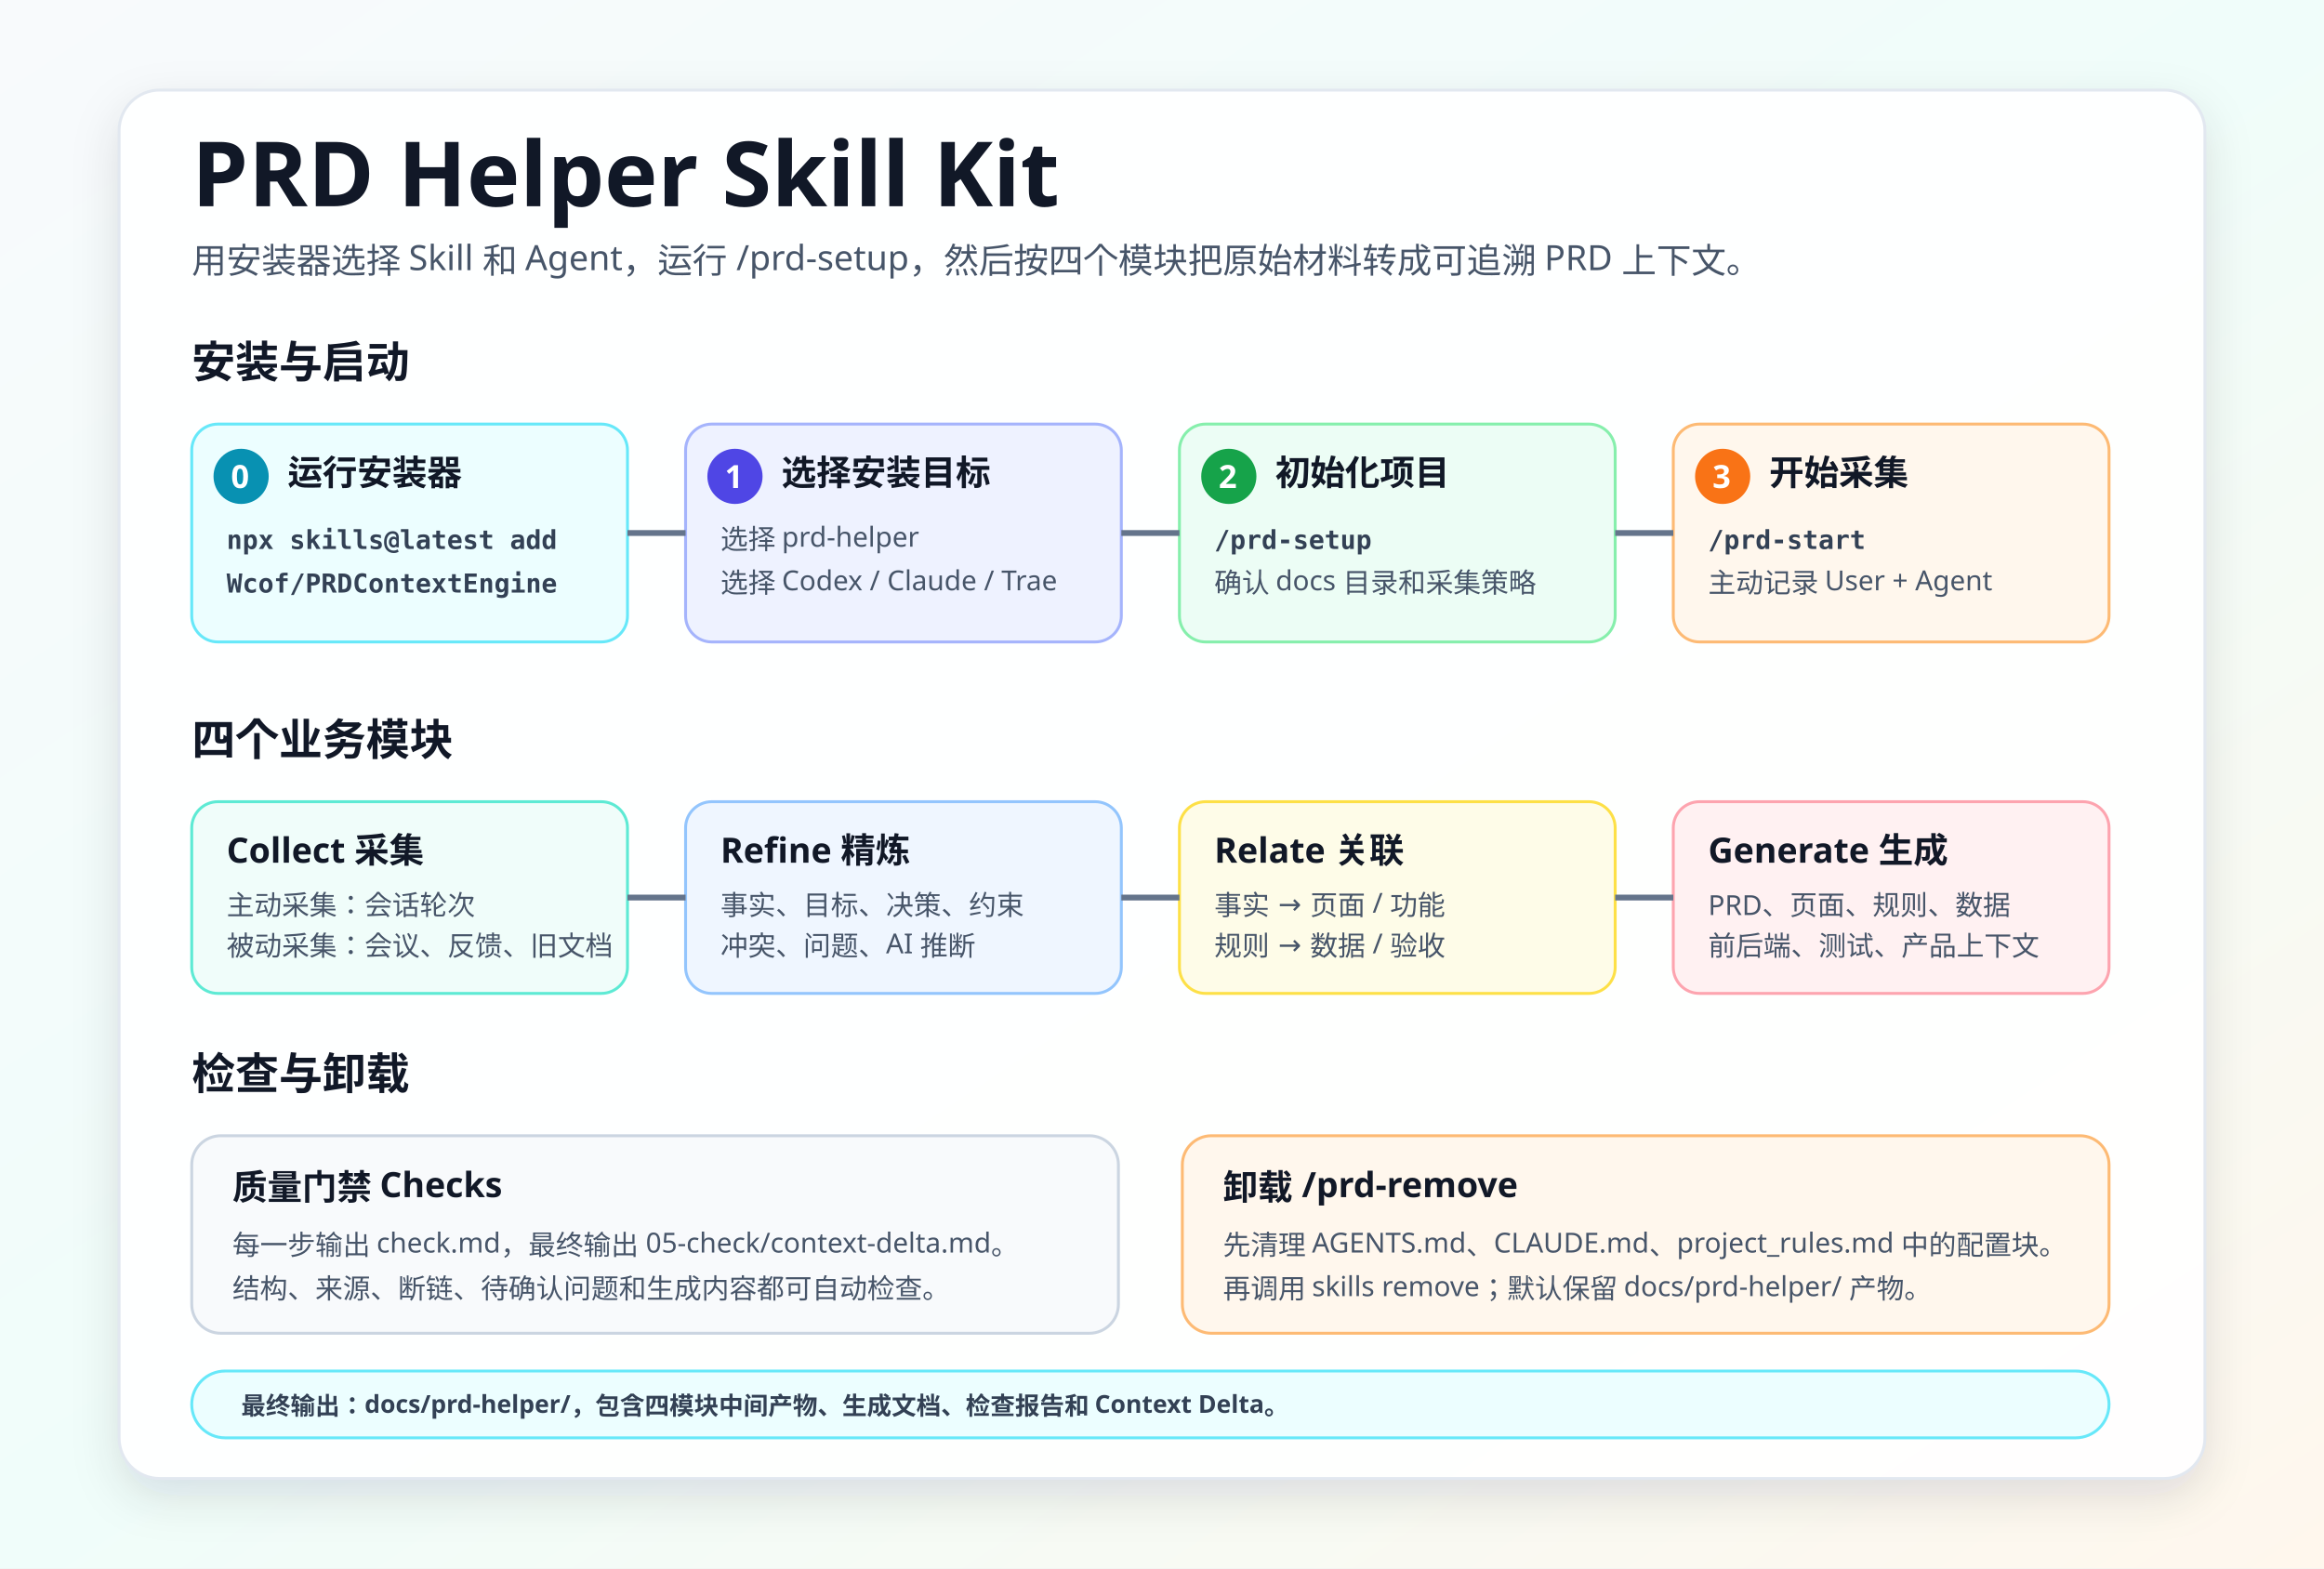
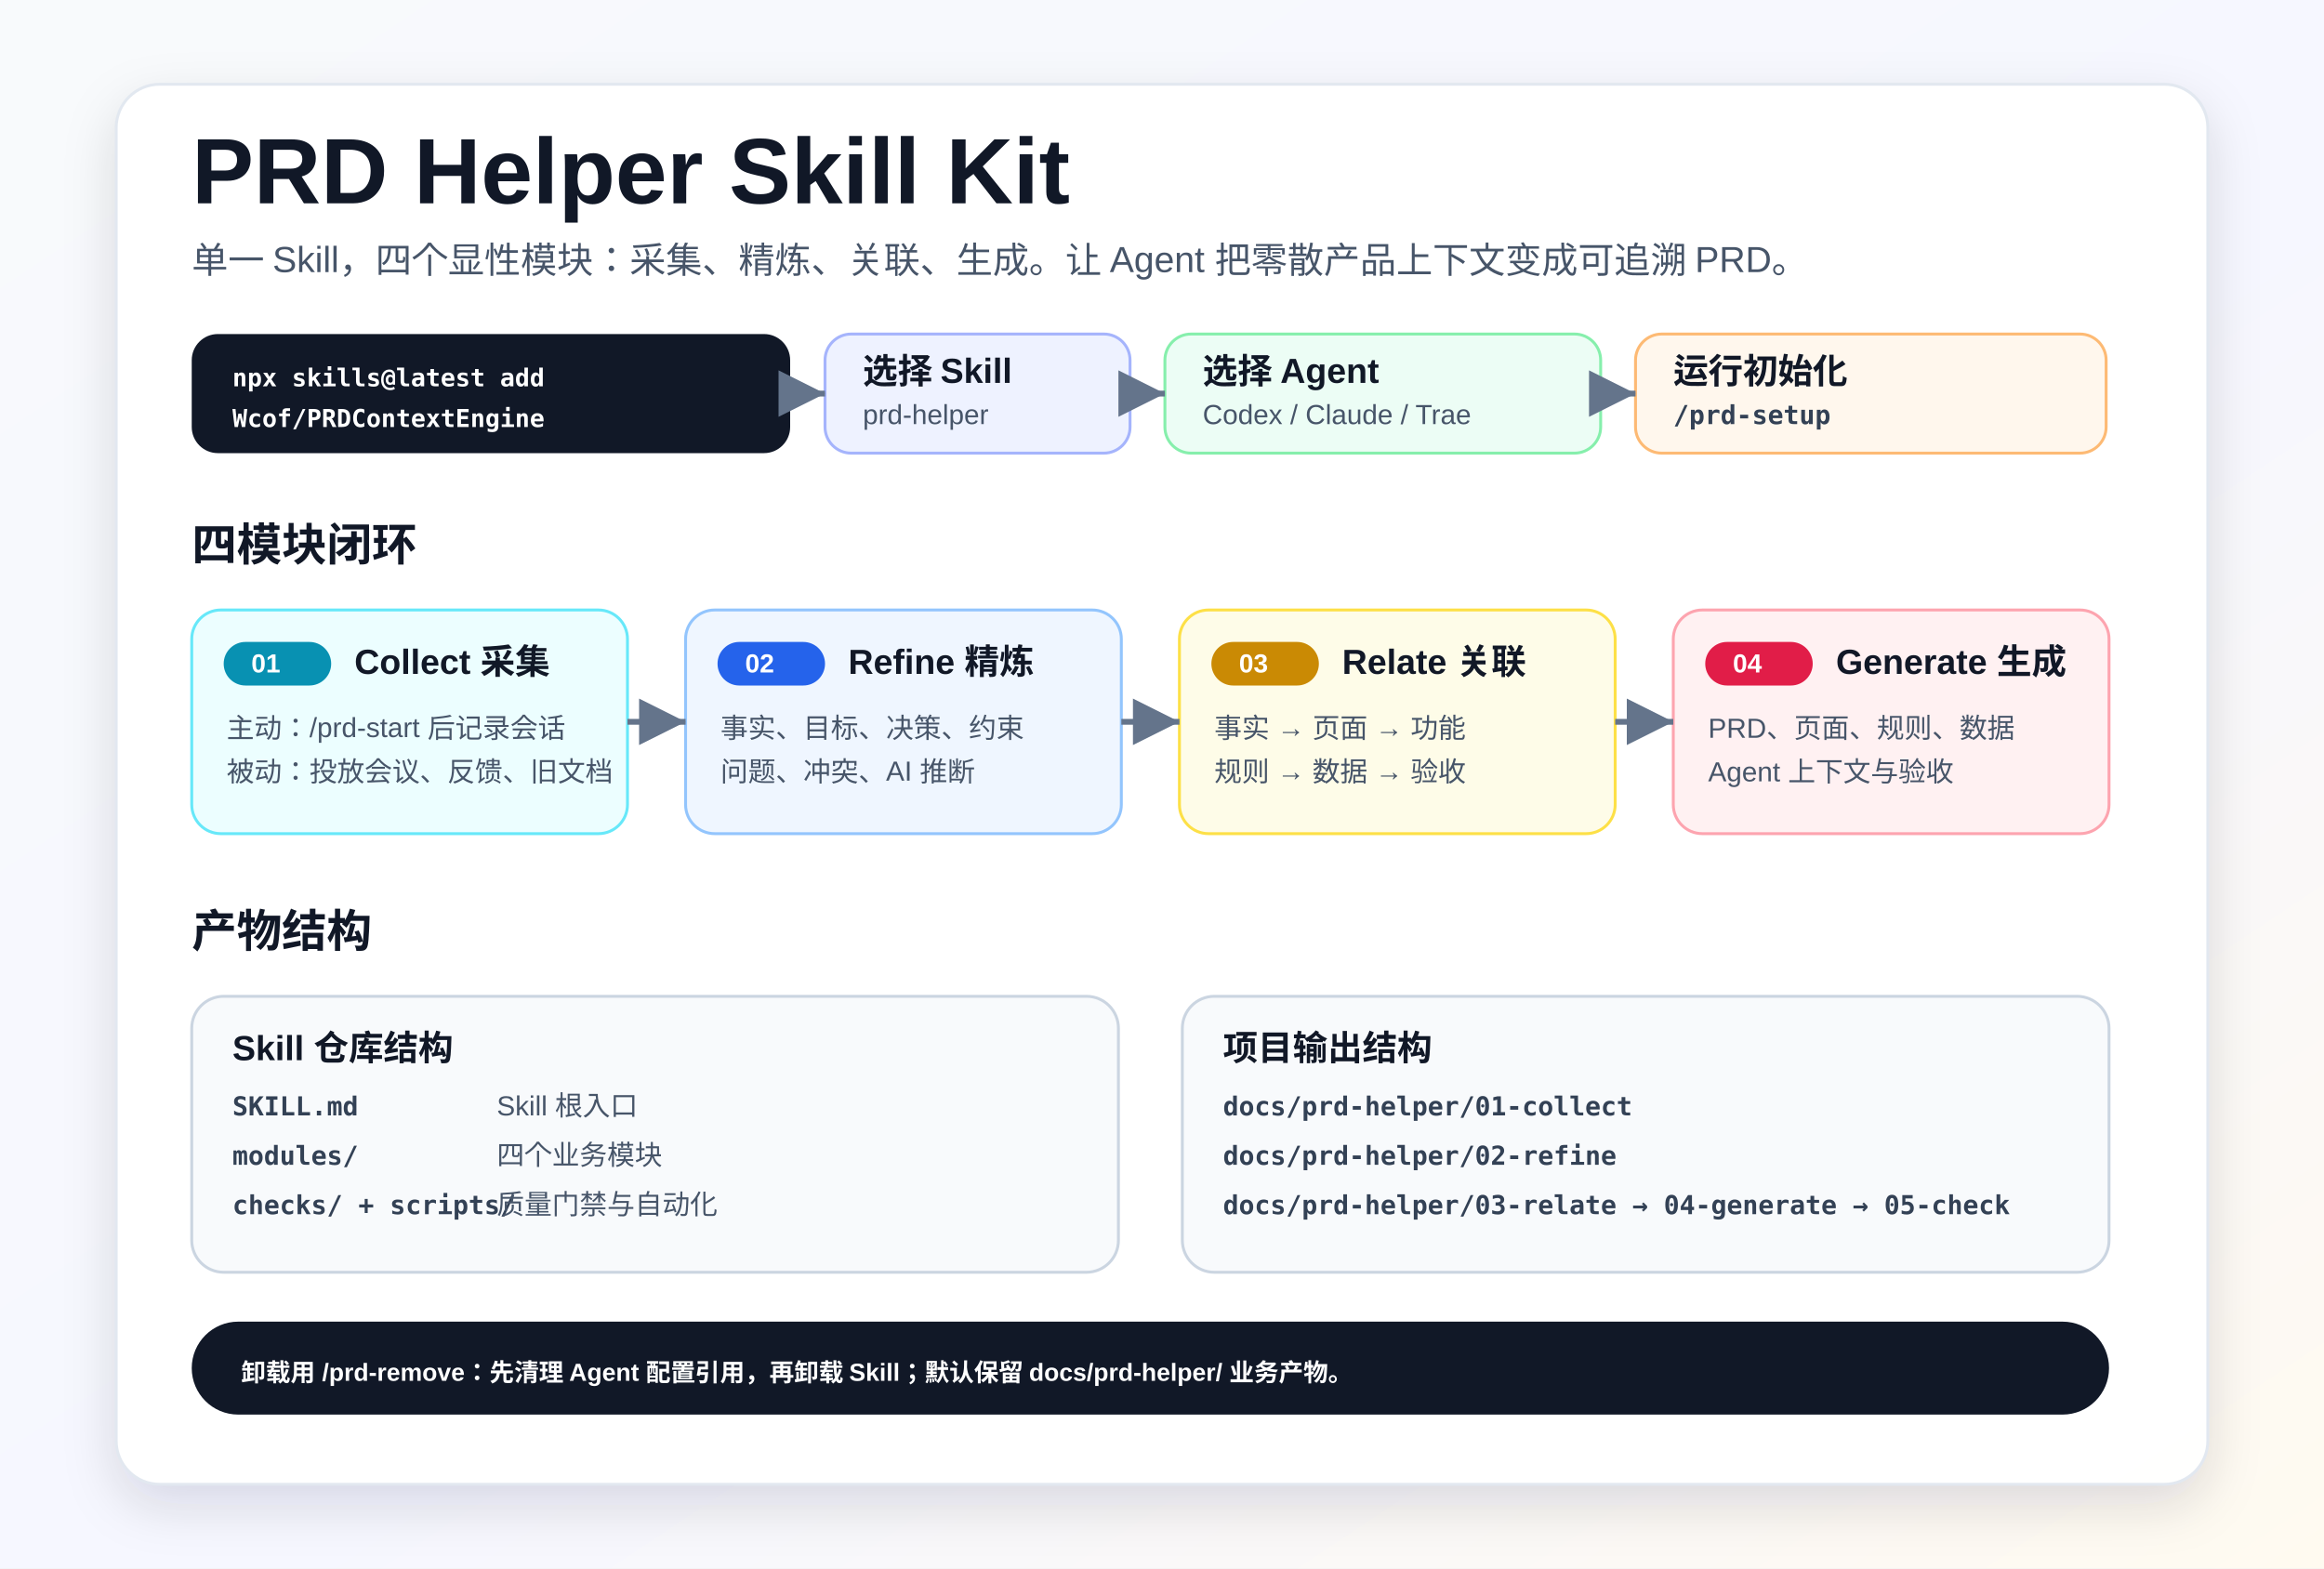
- <svg xmlns="http://www.w3.org/2000/svg" width="1600" height="1080" viewBox="0 0 1600 1080" role="img" aria-label="一张图教会你 PRD Helper 安装与四模块流程">
+ <svg xmlns="http://www.w3.org/2000/svg" width="1600" height="1080" viewBox="0 0 1600 1080" role="img" aria-label="PRD Helper Skill Kit overview">
  <defs>
    <linearGradient id="bg" x1="0" y1="0" x2="1" y2="1">
      <stop offset="0%" stop-color="#f8fafc" />
-       <stop offset="50%" stop-color="#f0fdfa" />
-       <stop offset="100%" stop-color="#fff7ed" />
+       <stop offset="56%" stop-color="#f6f7ff" />
+       <stop offset="100%" stop-color="#fffaf0" />
    </linearGradient>
    <filter id="shadow" x="-20%" y="-20%" width="140%" height="140%">
-       <feDropShadow dx="0" dy="12" stdDeviation="16" flood-color="#0f172a" flood-opacity="0.13" />
+       <feDropShadow dx="0" dy="14" stdDeviation="18" flood-color="#0f172a" flood-opacity="0.14" />
    </filter>
+     <marker id="arrow" markerWidth="12" markerHeight="12" refX="10" refY="6" orient="auto">
+       <path d="M2 2 L10 6 L2 10 Z" fill="#64748b" />
+     </marker>
    <style>
-       .title { font: 800 62px "PingFang SC", "Microsoft YaHei", sans-serif; fill: #111827; letter-spacing: 0; }
-       .sub { font: 500 24px "PingFang SC", "Microsoft YaHei", sans-serif; fill: #475569; letter-spacing: 0; }
-       .section { font: 800 30px "PingFang SC", "Microsoft YaHei", sans-serif; fill: #111827; letter-spacing: 0; }
-       .label { font: 800 24px "PingFang SC", "Microsoft YaHei", sans-serif; fill: #111827; letter-spacing: 0; }
-       .body { font: 500 19px "PingFang SC", "Microsoft YaHei", sans-serif; fill: #475569; letter-spacing: 0; }
-       .small { font: 600 17px "PingFang SC", "Microsoft YaHei", sans-serif; fill: #334155; letter-spacing: 0; }
+       .title { font: 800 64px "PingFang SC", "Microsoft YaHei", Arial, sans-serif; fill: #111827; letter-spacing: 0; }
+       .subtitle { font: 500 25px "PingFang SC", "Microsoft YaHei", Arial, sans-serif; fill: #475569; letter-spacing: 0; }
+       .section { font: 800 31px "PingFang SC", "Microsoft YaHei", Arial, sans-serif; fill: #111827; letter-spacing: 0; }
+       .label { font: 800 24px "PingFang SC", "Microsoft YaHei", Arial, sans-serif; fill: #111827; letter-spacing: 0; }
+       .body { font: 500 19px "PingFang SC", "Microsoft YaHei", Arial, sans-serif; fill: #475569; letter-spacing: 0; }
+       .small { font: 600 17px "PingFang SC", "Microsoft YaHei", Arial, sans-serif; fill: #334155; letter-spacing: 0; }
      .mono { font: 700 18px "SFMono-Regular", Consolas, monospace; fill: #334155; letter-spacing: 0; }
-       .white { fill: #ffffff; }
-       .num { font: 800 22px "PingFang SC", "Microsoft YaHei", sans-serif; fill: #ffffff; letter-spacing: 0; }
+       .monoWhite { font: 800 17px "SFMono-Regular", Consolas, monospace; fill: #ffffff; letter-spacing: 0; }
+       .badge { font: 800 18px "PingFang SC", "Microsoft YaHei", Arial, sans-serif; fill: #ffffff; letter-spacing: 0; }
    </style>
  </defs>
  <rect width="1600" height="1080" fill="url(#bg)" />
-   <rect x="82" y="62" width="1436" height="956" rx="28" fill="#ffffff" opacity="0.92" filter="url(#shadow)" />
-   <rect x="82" y="62" width="1436" height="956" rx="28" fill="none" stroke="#e2e8f0" stroke-width="2" />
-   <text x="132" y="142" class="title">PRD Helper Skill Kit</text>
-   <text x="132" y="188" class="sub">用安装器选择 Skill 和 Agent，运行 /prd-setup，然后按四个模块把原始材料转成可追溯 PRD 上下文。</text>
-   <text x="132" y="260" class="section">安装与启动</text>
-   <g transform="translate(132 292)">
-     <rect x="0" y="0" width="300" height="150" rx="18" fill="#ecfeff" stroke="#67e8f9" stroke-width="2" />
-     <circle cx="34" cy="36" r="19" fill="#0891b2" />
-     <text x="27" y="44" class="num">0</text>
-     <text x="66" y="42" class="label">运行安装器</text>
-     <text x="24" y="86" class="mono">npx skills@latest add</text>
-     <text x="24" y="116" class="mono">Wcof/PRDContextEngine</text>
-     <rect x="340" y="0" width="300" height="150" rx="18" fill="#eef2ff" stroke="#a5b4fc" stroke-width="2" />
-     <circle cx="374" cy="36" r="19" fill="#4f46e5" />
-     <text x="367" y="44" class="num">1</text>
-     <text x="406" y="42" class="label">选择安装目标</text>
-     <text x="364" y="86" class="body">选择 prd-helper</text>
-     <text x="364" y="116" class="body">选择 Codex / Claude / Trae</text>
-     <rect x="680" y="0" width="300" height="150" rx="18" fill="#ecfdf5" stroke="#86efac" stroke-width="2" />
-     <circle cx="714" cy="36" r="19" fill="#16a34a" />
-     <text x="707" y="44" class="num">2</text>
-     <text x="746" y="42" class="label">初始化项目</text>
-     <text x="704" y="86" class="mono">/prd-setup</text>
-     <text x="704" y="116" class="body">确认 docs 目录和采集策略</text>
-     <rect x="1020" y="0" width="300" height="150" rx="18" fill="#fff7ed" stroke="#fdba74" stroke-width="2" />
-     <circle cx="1054" cy="36" r="19" fill="#f97316" />
-     <text x="1047" y="44" class="num">3</text>
-     <text x="1086" y="42" class="label">开始采集</text>
-     <text x="1044" y="86" class="mono">/prd-start</text>
-     <text x="1044" y="116" class="body">主动记录 User + Agent</text>
-     <path d="M300 75 L340 75" stroke="#64748b" stroke-width="4" />
-     <path d="M640 75 L680 75" stroke="#64748b" stroke-width="4" />
-     <path d="M980 75 L1020 75" stroke="#64748b" stroke-width="4" />
+   <rect x="80" y="58" width="1440" height="964" rx="30" fill="#ffffff" opacity="0.96" filter="url(#shadow)" />
+   <rect x="80" y="58" width="1440" height="964" rx="30" fill="none" stroke="#e2e8f0" stroke-width="2" />
+   <text x="132" y="140" class="title">PRD Helper Skill Kit</text>
+   <text x="132" y="188" class="subtitle">单一 Skill，四个显性模块：采集、精炼、关联、生成。让 Agent 把零散产品上下文变成可追溯 PRD。</text>
+   <g transform="translate(132 230)">
+     <rect x="0" y="0" width="412" height="82" rx="18" fill="#111827" />
+     <text x="28" y="36" class="monoWhite">npx skills@latest add</text>
+     <text x="28" y="64" class="monoWhite">Wcof/PRDContextEngine</text>
+     <rect x="436" y="0" width="210" height="82" rx="18" fill="#eef2ff" stroke="#a5b4fc" stroke-width="2" />
+     <text x="462" y="34" class="label">选择 Skill</text>
+     <text x="462" y="62" class="body">prd-helper</text>
+     <rect x="670" y="0" width="300" height="82" rx="18" fill="#ecfdf5" stroke="#86efac" stroke-width="2" />
+     <text x="696" y="34" class="label">选择 Agent</text>
+     <text x="696" y="62" class="body">Codex / Claude / Trae</text>
+     <rect x="994" y="0" width="324" height="82" rx="18" fill="#fff7ed" stroke="#fdba74" stroke-width="2" />
+     <text x="1020" y="34" class="label">运行初始化</text>
+     <text x="1020" y="62" class="mono">/prd-setup</text>
+     <path d="M412 41 L436 41" stroke="#64748b" stroke-width="4" marker-end="url(#arrow)" />
+     <path d="M646 41 L670 41" stroke="#64748b" stroke-width="4" marker-end="url(#arrow)" />
+     <path d="M970 41 L994 41" stroke="#64748b" stroke-width="4" marker-end="url(#arrow)" />
  </g>
-   <text x="132" y="520" class="section">四个业务模块</text>
-   <g transform="translate(132 552)">
-     <rect x="0" y="0" width="300" height="132" rx="18" fill="#f0fdfa" stroke="#5eead4" stroke-width="2" />
-     <text x="24" y="42" class="label">Collect 采集</text>
-     <text x="24" y="78" class="body">主动采集：会话轮次</text>
-     <text x="24" y="106" class="body">被动采集：会议、反馈、旧文档</text>
-     <rect x="340" y="0" width="300" height="132" rx="18" fill="#eff6ff" stroke="#93c5fd" stroke-width="2" />
-     <text x="364" y="42" class="label">Refine 精炼</text>
-     <text x="364" y="78" class="body">事实、目标、决策、约束</text>
-     <text x="364" y="106" class="body">冲突、问题、AI 推断</text>
-     <rect x="680" y="0" width="300" height="132" rx="18" fill="#fefce8" stroke="#fde047" stroke-width="2" />
-     <text x="704" y="42" class="label">Relate 关联</text>
-     <text x="704" y="78" class="body">事实 → 页面 / 功能</text>
-     <text x="704" y="106" class="body">规则 → 数据 / 验收</text>
-     <rect x="1020" y="0" width="300" height="132" rx="18" fill="#fff1f2" stroke="#fda4af" stroke-width="2" />
-     <text x="1044" y="42" class="label">Generate 生成</text>
-     <text x="1044" y="78" class="body">PRD、页面、规则、数据</text>
-     <text x="1044" y="106" class="body">前后端、测试、产品上下文</text>
-     <path d="M300 66 L340 66" stroke="#64748b" stroke-width="4" />
-     <path d="M640 66 L680 66" stroke="#64748b" stroke-width="4" />
-     <path d="M980 66 L1020 66" stroke="#64748b" stroke-width="4" />
+   <text x="132" y="386" class="section">四模块闭环</text>
+   <g transform="translate(132 420)">
+     <rect x="0" y="0" width="300" height="154" rx="20" fill="#ecfeff" stroke="#67e8f9" stroke-width="2" />
+     <rect x="22" y="22" width="74" height="30" rx="15" fill="#0891b2" />
+     <text x="41" y="43" class="badge">01</text>
+     <text x="112" y="44" class="label">Collect 采集</text>
+     <text x="24" y="88" class="body">主动：/prd-start 后记录会话</text>
+     <text x="24" y="118" class="body">被动：投放会议、反馈、旧文档</text>
+     <rect x="340" y="0" width="300" height="154" rx="20" fill="#eff6ff" stroke="#93c5fd" stroke-width="2" />
+     <rect x="362" y="22" width="74" height="30" rx="15" fill="#2563eb" />
+     <text x="381" y="43" class="badge">02</text>
+     <text x="452" y="44" class="label">Refine 精炼</text>
+     <text x="364" y="88" class="body">事实、目标、决策、约束</text>
+     <text x="364" y="118" class="body">问题、冲突、AI 推断</text>
+     <rect x="680" y="0" width="300" height="154" rx="20" fill="#fefce8" stroke="#fde047" stroke-width="2" />
+     <rect x="702" y="22" width="74" height="30" rx="15" fill="#ca8a04" />
+     <text x="721" y="43" class="badge">03</text>
+     <text x="792" y="44" class="label">Relate 关联</text>
+     <text x="704" y="88" class="body">事实 → 页面 → 功能</text>
+     <text x="704" y="118" class="body">规则 → 数据 → 验收</text>
+     <rect x="1020" y="0" width="300" height="154" rx="20" fill="#fff1f2" stroke="#fda4af" stroke-width="2" />
+     <rect x="1042" y="22" width="74" height="30" rx="15" fill="#e11d48" />
+     <text x="1061" y="43" class="badge">04</text>
+     <text x="1132" y="44" class="label">Generate 生成</text>
+     <text x="1044" y="88" class="body">PRD、页面、规则、数据</text>
+     <text x="1044" y="118" class="body">Agent 上下文与验收</text>
+     <path d="M300 77 L340 77" stroke="#64748b" stroke-width="4" marker-end="url(#arrow)" />
+     <path d="M640 77 L680 77" stroke="#64748b" stroke-width="4" marker-end="url(#arrow)" />
+     <path d="M980 77 L1020 77" stroke="#64748b" stroke-width="4" marker-end="url(#arrow)" />
  </g>
-   <text x="132" y="750" class="section">检查与卸载</text>
-   <g transform="translate(132 782)">
-     <rect x="0" y="0" width="638" height="136" rx="20" fill="#f8fafc" stroke="#cbd5e1" stroke-width="2" />
-     <text x="28" y="44" class="label">质量门禁 Checks</text>
-     <text x="28" y="82" class="body">每一步输出 check.md，最终输出 05-check/context-delta.md。</text>
-     <text x="28" y="112" class="body">结构、来源、断链、待确认问题和生成内容都可自动检查。</text>
-     <rect x="682" y="0" width="638" height="136" rx="20" fill="#fff7ed" stroke="#fdba74" stroke-width="2" />
-     <text x="710" y="44" class="label">卸载 /prd-remove</text>
-     <text x="710" y="82" class="body">先清理 AGENTS.md、CLAUDE.md、project_rules.md 中的配置块。</text>
-     <text x="710" y="112" class="body">再调用 skills remove；默认保留 docs/prd-helper/ 产物。</text>
+   <text x="132" y="652" class="section">产物结构</text>
+   <g transform="translate(132 686)">
+     <rect x="0" y="0" width="638" height="190" rx="22" fill="#f8fafc" stroke="#cbd5e1" stroke-width="2" />
+     <text x="28" y="44" class="label">Skill 仓库结构</text>
+     <text x="28" y="82" class="mono">SKILL.md</text>
+     <text x="210" y="82" class="body">Skill 根入口</text>
+     <text x="28" y="116" class="mono">modules/</text>
+     <text x="210" y="116" class="body">四个业务模块</text>
+     <text x="28" y="150" class="mono">checks/ + scripts/</text>
+     <text x="210" y="150" class="body">质量门禁与自动化</text>
+     <rect x="682" y="0" width="638" height="190" rx="22" fill="#f8fafc" stroke="#cbd5e1" stroke-width="2" />
+     <text x="710" y="44" class="label">项目输出结构</text>
+     <text x="710" y="82" class="mono">docs/prd-helper/01-collect</text>
+     <text x="710" y="116" class="mono">docs/prd-helper/02-refine</text>
+     <text x="710" y="150" class="mono">docs/prd-helper/03-relate → 04-generate → 05-check</text>
  </g>
-   <rect x="132" y="944" width="1320" height="46" rx="23" fill="#ecfeff" stroke="#67e8f9" stroke-width="2" />
-   <text x="166" y="974" class="small">最终输出：docs/prd-helper/，包含四模块中间产物、生成文档、检查报告和 Context Delta。</text>
+   <g transform="translate(132 910)">
+     <rect x="0" y="0" width="1320" height="64" rx="32" fill="#111827" />
+     <text x="34" y="41" class="small" fill="#ffffff" style="fill:#ffffff">卸载用 /prd-remove：先清理 Agent 配置引用，再卸载 Skill；默认保留 docs/prd-helper/ 业务产物。</text>
+   </g>
</svg>
